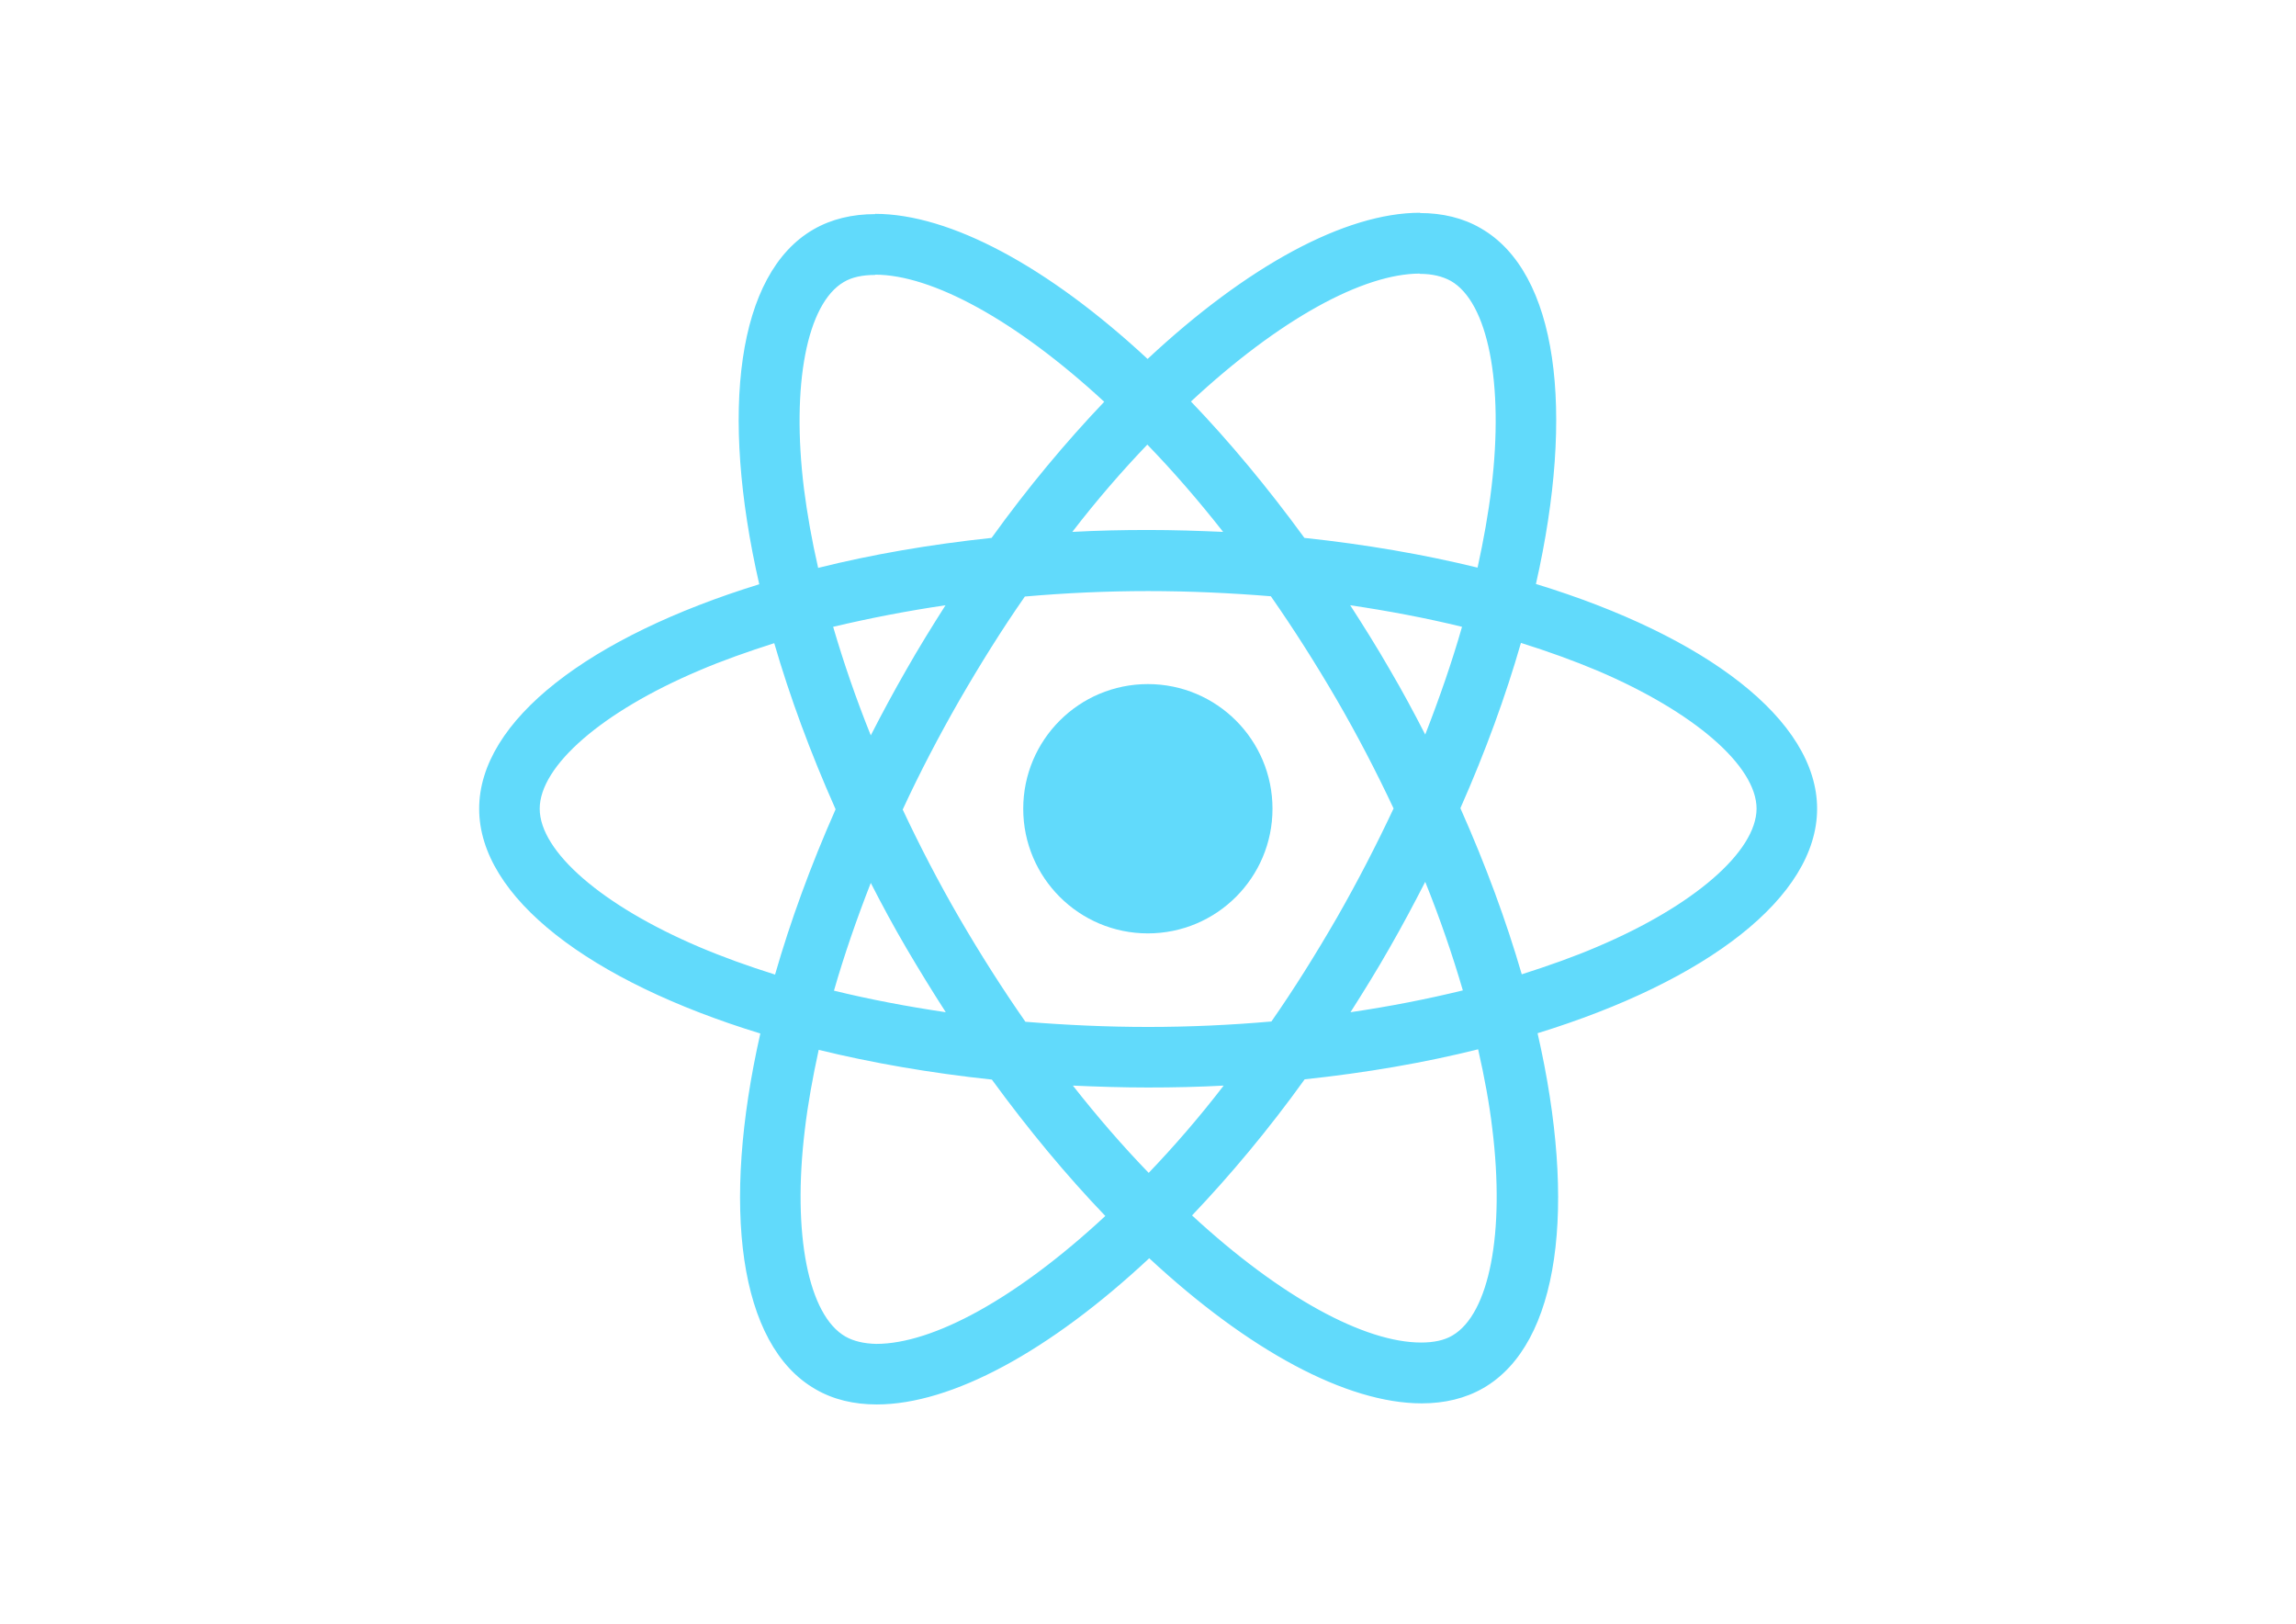
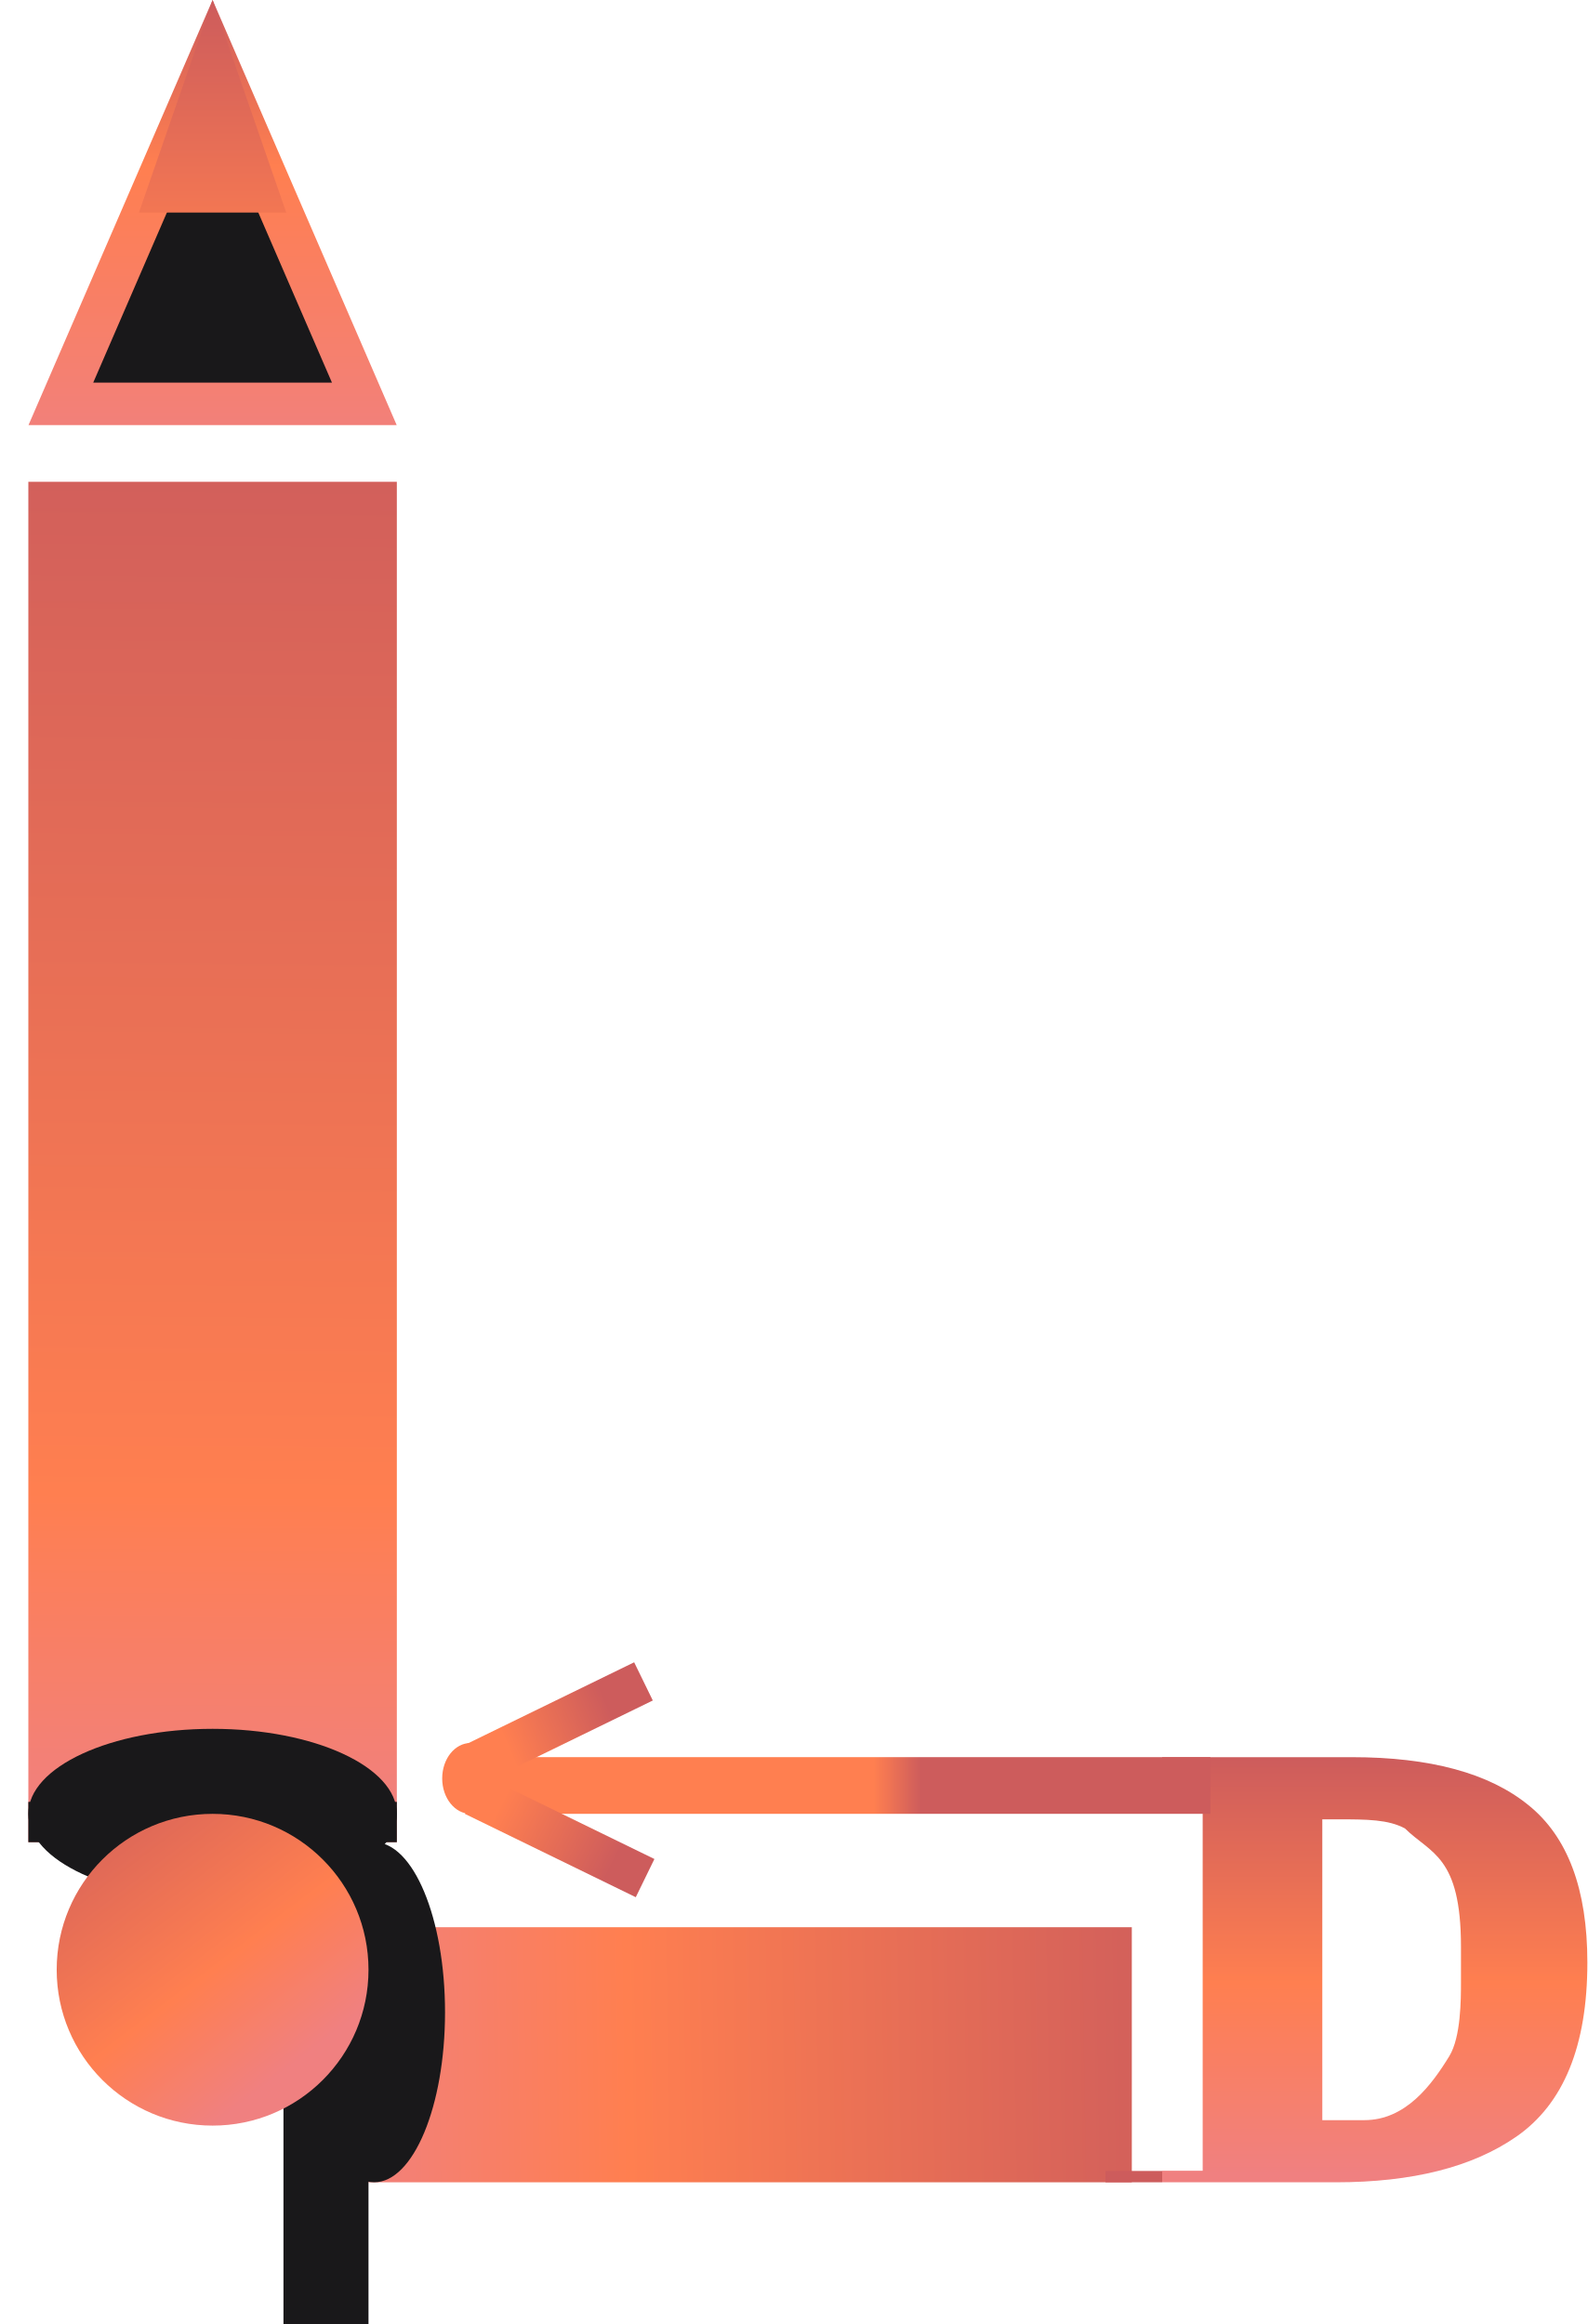
- <svg xmlns="http://www.w3.org/2000/svg" viewBox="0 0 841.9 595.3">
-   <g fill="#61DAFB">
-     <path d="M666.3 296.5c0-32.5-40.7-63.3-103.1-82.4 14.4-63.6 8-114.2-20.2-130.4-6.5-3.8-14.1-5.6-22.4-5.6v22.3c4.6 0 8.3.9 11.4 2.6 13.6 7.8 19.5 37.5 14.9 75.7-1.1 9.4-2.9 19.3-5.1 29.4-19.6-4.8-41-8.5-63.5-10.9-13.5-18.5-27.5-35.3-41.6-50 32.6-30.3 63.2-46.9 84-46.9V78c-27.5 0-63.5 19.6-99.9 53.6-36.4-33.8-72.4-53.2-99.9-53.2v22.3c20.7 0 51.4 16.5 84 46.6-14 14.7-28 31.4-41.3 49.9-22.6 2.4-44 6.1-63.6 11-2.3-10-4-19.7-5.2-29-4.7-38.2 1.1-67.9 14.6-75.8 3-1.8 6.9-2.6 11.5-2.6V78.5c-8.4 0-16 1.8-22.6 5.6-28.1 16.2-34.4 66.7-19.9 130.1-62.2 19.2-102.7 49.9-102.7 82.3 0 32.5 40.7 63.3 103.1 82.4-14.4 63.6-8 114.2 20.2 130.4 6.5 3.8 14.1 5.6 22.5 5.6 27.5 0 63.5-19.6 99.9-53.6 36.4 33.8 72.4 53.2 99.9 53.2 8.4 0 16-1.8 22.6-5.6 28.1-16.2 34.4-66.7 19.9-130.1 62-19.1 102.5-49.9 102.5-82.3zm-130.2-66.7c-3.7 12.9-8.3 26.2-13.5 39.5-4.1-8-8.4-16-13.1-24-4.6-8-9.5-15.8-14.4-23.4 14.2 2.1 27.9 4.7 41 7.9zm-45.8 106.5c-7.8 13.5-15.8 26.3-24.1 38.2-14.9 1.3-30 2-45.2 2-15.1 0-30.2-.7-45-1.9-8.3-11.9-16.4-24.6-24.2-38-7.6-13.1-14.5-26.4-20.8-39.8 6.2-13.4 13.2-26.8 20.7-39.9 7.8-13.5 15.8-26.3 24.1-38.2 14.9-1.3 30-2 45.2-2 15.1 0 30.2.7 45 1.9 8.3 11.9 16.4 24.6 24.2 38 7.6 13.1 14.5 26.4 20.8 39.8-6.3 13.4-13.2 26.8-20.7 39.9zm32.3-13c5.4 13.4 10 26.8 13.8 39.8-13.1 3.2-26.9 5.9-41.2 8 4.9-7.7 9.8-15.6 14.4-23.7 4.6-8 8.9-16.1 13-24.1zM421.2 430c-9.3-9.6-18.6-20.3-27.8-32 9 .4 18.2.7 27.5.7 9.4 0 18.7-.2 27.8-.7-9 11.7-18.3 22.4-27.5 32zm-74.4-58.9c-14.2-2.1-27.9-4.7-41-7.9 3.7-12.9 8.3-26.2 13.5-39.5 4.1 8 8.4 16 13.1 24 4.7 8 9.5 15.8 14.4 23.4zM420.7 163c9.3 9.6 18.6 20.3 27.8 32-9-.4-18.2-.7-27.5-.7-9.4 0-18.7.2-27.8.7 9-11.7 18.3-22.4 27.5-32zm-74 58.9c-4.9 7.7-9.8 15.6-14.4 23.7-4.6 8-8.9 16-13 24-5.4-13.4-10-26.8-13.8-39.8 13.1-3.1 26.9-5.8 41.2-7.9zm-90.5 125.2c-35.4-15.1-58.3-34.9-58.3-50.6 0-15.7 22.9-35.6 58.3-50.6 8.6-3.7 18-7 27.7-10.1 5.7 19.6 13.2 40 22.5 60.9-9.2 20.8-16.6 41.1-22.2 60.6-9.9-3.1-19.3-6.5-28-10.2zM310 490c-13.6-7.8-19.5-37.5-14.9-75.7 1.1-9.4 2.9-19.3 5.1-29.4 19.6 4.8 41 8.5 63.5 10.9 13.5 18.5 27.5 35.3 41.6 50-32.6 30.3-63.2 46.9-84 46.9-4.5-.1-8.3-1-11.3-2.7zm237.2-76.2c4.7 38.2-1.1 67.9-14.6 75.8-3 1.8-6.9 2.6-11.5 2.6-20.7 0-51.4-16.5-84-46.6 14-14.7 28-31.4 41.3-49.9 22.6-2.4 44-6.1 63.6-11 2.3 10.1 4.1 19.8 5.2 29.1zm38.5-66.7c-8.6 3.7-18 7-27.7 10.1-5.7-19.6-13.2-40-22.5-60.9 9.2-20.8 16.6-41.1 22.2-60.6 9.9 3.1 19.3 6.5 28.1 10.2 35.4 15.1 58.3 34.9 58.3 50.6-.1 15.7-23 35.6-58.4 50.6zM320.8 78.4z" />
-     <circle cx="420.9" cy="296.5" r="45.7" />
-     <path d="M520.5 78.1z" />
-   </g>
+ <svg xmlns="http://www.w3.org/2000/svg" width="56" height="82" viewBox="0 0 56 82" fill="none">
+   <path d="M39.929 68V77H11V72.5V68H39.929Z" fill="url(#paint0_linear)" />
+   <ellipse cx="13.2" cy="71" rx="6" ry="2.5" transform="rotate(90 13.2 71)" fill="#19181A" />
+   <rect x="13" y="70" width="12" height="3" transform="rotate(90 13 70)" fill="#19181A" />
+   <path d="M1 17H14V65H7.5H1V17Z" fill="url(#paint1_linear)" />
+   <ellipse cx="7.5" cy="64" rx="6.5" ry="3" fill="#19181A" />
+   <rect x="1" y="63.578" width="13" height="1.422" fill="#19181A" />
+   <path d="M2.147 14.25L7.5 1.887L12.853 14.25H2.147Z" fill="#19181A" stroke="url(#paint2_linear)" stroke-width="1.5" />
+   <path d="M7.5 0L10.098 7.5H4.902L7.5 0Z" fill="url(#paint3_linear)" />
+   <circle cx="7.5" cy="69.5" r="5.5" fill="url(#paint4_linear)" />
+   <path d="M56 69.243C56 72.186 55.163 74.236 53.489 75.393C51.945 76.464 49.824 77 47.126 77H41V76.593H42.429V62.407H41V62H47.688C50.459 62 52.537 62.564 53.922 63.693C55.307 64.807 56 66.657 56 69.243ZM46.649 74.807H48.135C49.592 74.807 50.508 73.564 51.129 72.55C51.541 71.876 51.541 70.543 51.541 69.929V68.686C51.541 65.471 50.466 65.407 49.564 64.514C48.973 64.2 48.251 64.193 47.169 64.193H46.649V74.807Z" fill="url(#paint5_linear)" />
+   <line x1="42.7" y1="62.999" x2="17.2" y2="62.999" stroke="url(#paint6_linear)" stroke-width="2" />
+   <line x1="41" y1="76.8" x2="39" y2="76.8" stroke="url(#paint7_linear)" stroke-width="0.4" />
+   <ellipse cx="16.6" cy="62.75" rx="1" ry="1.25" fill="#FF7F50" />
+   <line x1="16.729" y1="63.326" x2="22.758" y2="66.267" stroke="url(#paint8_linear)" stroke-width="1.5" />
+   <line x1="16.671" y1="62.267" x2="22.701" y2="59.326" stroke="url(#paint9_linear)" stroke-width="1.5" />
+   <defs>
+     <linearGradient id="paint0_linear" x1="42.5" y1="72" x2="11" y2="72.5" gradientUnits="userSpaceOnUse">
+       <stop stop-color="#CD5C5C" />
+       <stop offset="0.647" stop-color="#FF7F50" />
+       <stop offset="0.979" stop-color="#F08080" />
+     </linearGradient>
+     <linearGradient id="paint1_linear" x1="8" y1="13" x2="7.5" y2="65" gradientUnits="userSpaceOnUse">
+       <stop stop-color="#CD5C5C" />
+       <stop offset="0.764" stop-color="#FF7F50" />
+       <stop offset="0.99" stop-color="#F08080" />
+     </linearGradient>
+     <linearGradient id="paint2_linear" x1="7.5" y1="0" x2="7.5" y2="20" gradientUnits="userSpaceOnUse">
+       <stop stop-color="#CD5C5C" />
+       <stop offset="0.292" stop-color="#FF7F50" />
+       <stop offset="0.823" stop-color="#F08080" />
+     </linearGradient>
+     <linearGradient id="paint3_linear" x1="7.5" y1="0" x2="7.5" y2="10" gradientUnits="userSpaceOnUse">
+       <stop stop-color="#CD5C5C" />
+       <stop offset="1" stop-color="#FF7F50" />
+     </linearGradient>
+     <linearGradient id="paint4_linear" x1="-0.5" y1="64.5" x2="7.5" y2="75" gradientUnits="userSpaceOnUse">
+       <stop stop-color="#CD5C5C" />
+       <stop offset="0.67" stop-color="#FF7F50" />
+       <stop offset="1" stop-color="#F08080" />
+     </linearGradient>
+     <linearGradient id="paint5_linear" x1="48.5" y1="62" x2="48.5" y2="77" gradientUnits="userSpaceOnUse">
+       <stop stop-color="#CD5C5C" />
+       <stop offset="0.531" stop-color="#FF7F50" />
+       <stop offset="0.979" stop-color="#F08080" />
+     </linearGradient>
+     <linearGradient id="paint6_linear" x1="32.5" y1="61" x2="29.95" y2="60.999" gradientUnits="userSpaceOnUse">
+       <stop stop-color="#CD5C5C" />
+       <stop offset="0.656" stop-color="#FF7F50" />
+     </linearGradient>
+     <linearGradient id="paint7_linear" x1="40" y1="76.6" x2="40" y2="75.6" gradientUnits="userSpaceOnUse">
+       <stop stop-color="#CD5C5C" />
+       <stop offset="1" stop-color="#F08080" stop-opacity="0" />
+     </linearGradient>
+     <linearGradient id="paint8_linear" x1="21.5" y1="66" x2="17.5" y2="64" gradientUnits="userSpaceOnUse">
+       <stop stop-color="#CD5C5C" />
+       <stop offset="1" stop-color="#FF7F50" />
+     </linearGradient>
+     <linearGradient id="paint9_linear" x1="22" y1="61.5" x2="18.5" y2="63" gradientUnits="userSpaceOnUse">
+       <stop stop-color="#CD5C5C" />
+       <stop offset="1" stop-color="#FF7F50" />
+     </linearGradient>
+   </defs>
</svg>
